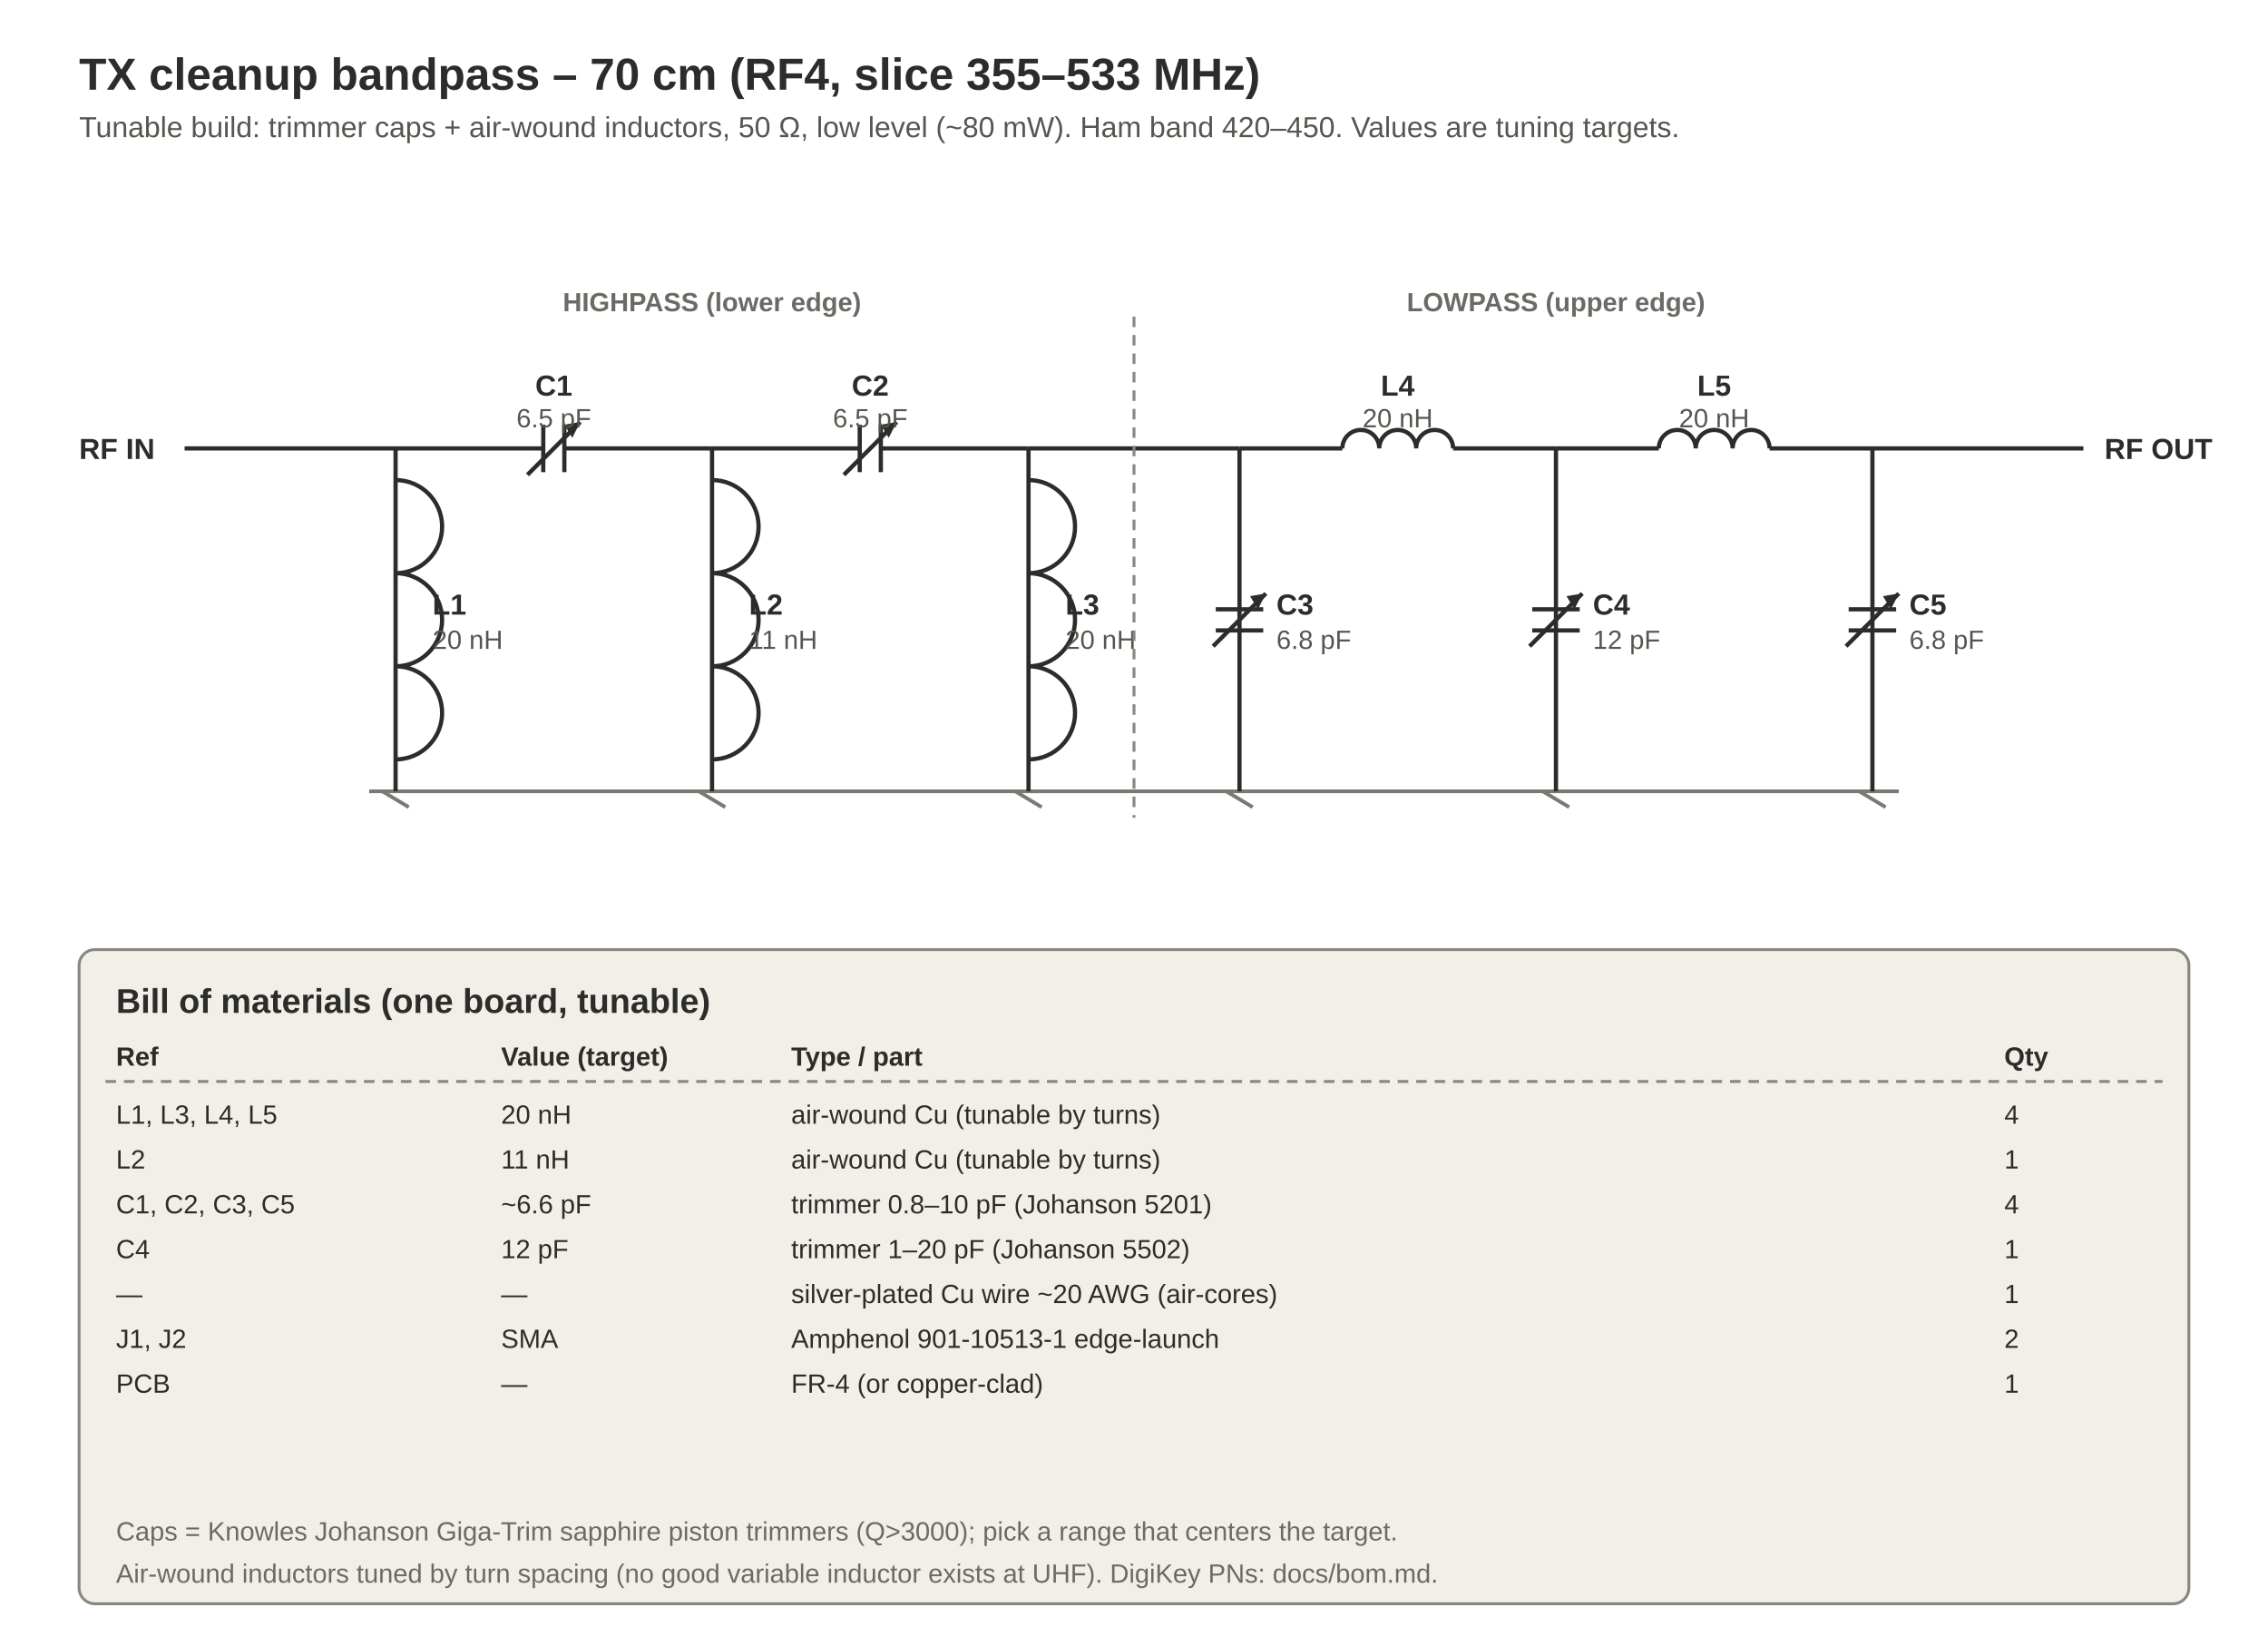
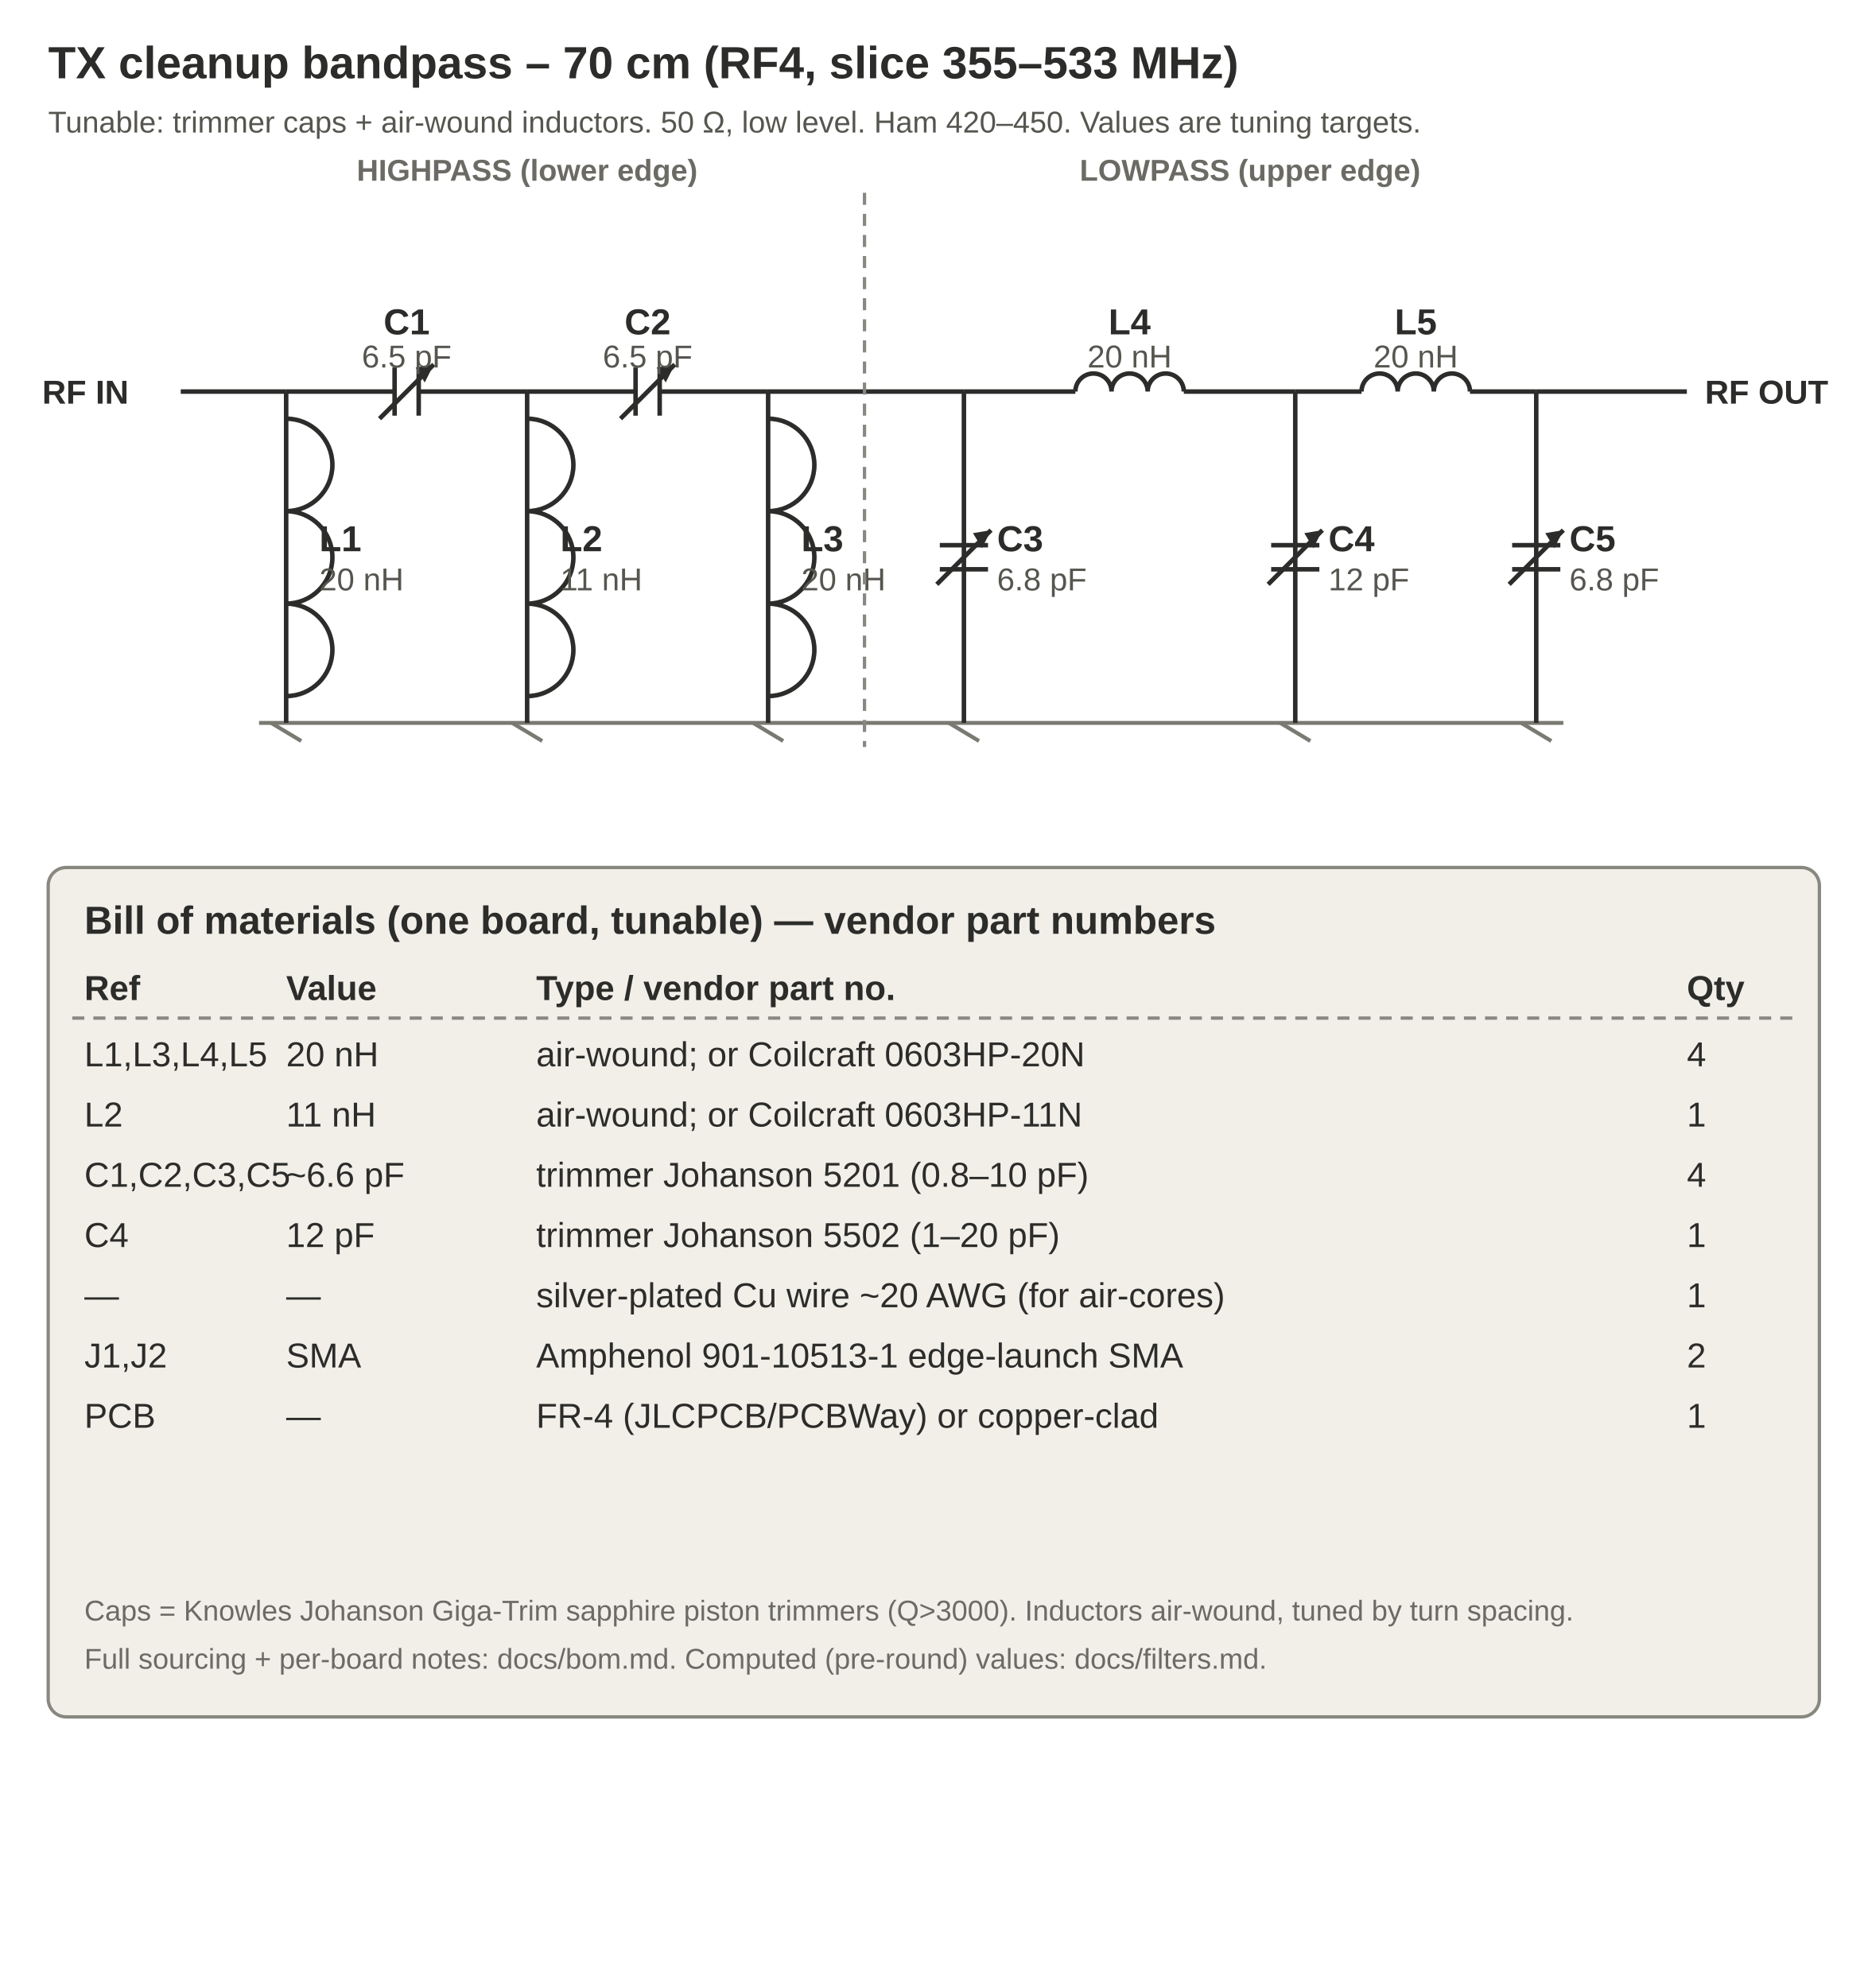
- <svg xmlns="http://www.w3.org/2000/svg" width="1720" height="1248" viewBox="0 0 860 624" role="img">
-   <style>text{font-family:Arial,Helvetica,sans-serif}.h1{font-size:17px;font-weight:700;fill:#2C2C2A}.h2{font-size:11px;fill:#56554f}.w{stroke:#2C2C2A;stroke-width:1.6;fill:none}.gnd{stroke:#7a7972;stroke-width:1.4}.lbl{font-size:11px;font-weight:600;fill:#2C2C2A}.val{font-size:10px;fill:#56554f}.sec{font-size:10px;font-weight:700;fill:#6b6a64}.port{font-size:11px;font-weight:700;fill:#2C2C2A}.cap2{font-size:10px;fill:#6b6a64}.th{font-size:10px;font-weight:700;fill:#2C2C2A}.td{font-size:10px;fill:#2C2C2A}.div{stroke:#888780;stroke-width:1.1;stroke-dasharray:4 3}.box{fill:#F1EFE8;stroke:#888780;stroke-width:1.1}</style>
-   <text class="h1" x="30" y="34">TX cleanup bandpass – 70 cm (RF4, slice 355–533 MHz)</text>
-   <text class="h2" x="30" y="52">Tunable build: trimmer caps + air-wound inductors, 50 Ω, low level (~80 mW). Ham band 420–450. Values are tuning targets.</text>
-   <text class="port" x="30" y="174">RF IN</text>
-   <text class="port" x="798" y="174">RF OUT</text>
-   <line x1="70" y1="170" x2="150" y2="170" class="w" />
-   <line x1="150" y1="170" x2="206" y2="170" class="w" />
-   <line x1="206" y1="161" x2="206" y2="179" class="w" />
-   <line x1="214" y1="161" x2="214" y2="179" class="w" />
-   <line x1="200" y1="180" x2="220" y2="160" class="w" />
-   <path d="M220 160 l-6 1 l3 5 z" fill="#2C2C2A" />
-   <line x1="214" y1="170" x2="270" y2="170" class="w" />
-   <text class="lbl" x="210" y="150" text-anchor="middle">C1</text>
-   <text class="val" x="210" y="162" text-anchor="middle">6.5 pF</text>
-   <line x1="270" y1="170" x2="326" y2="170" class="w" />
-   <line x1="326" y1="161" x2="326" y2="179" class="w" />
-   <line x1="334" y1="161" x2="334" y2="179" class="w" />
-   <line x1="320" y1="180" x2="340" y2="160" class="w" />
-   <path d="M340 160 l-6 1 l3 5 z" fill="#2C2C2A" />
-   <line x1="334" y1="170" x2="390" y2="170" class="w" />
-   <text class="lbl" x="330" y="150" text-anchor="middle">C2</text>
-   <text class="val" x="330" y="162" text-anchor="middle">6.5 pF</text>
-   <line x1="390" y1="170" x2="470" y2="170" class="w" />
-   <line x1="470" y1="170" x2="509" y2="170" class="w" />
-   <path d="M509 170 a7 7 0 0 1 14 0 a7 7 0 0 1 14 0 a7 7 0 0 1 14 0" class="w" />
-   <line x1="551" y1="170" x2="590" y2="170" class="w" />
-   <text class="lbl" x="530" y="150" text-anchor="middle">L4</text>
-   <text class="val" x="530" y="162" text-anchor="middle">20 nH</text>
-   <line x1="590" y1="170" x2="629" y2="170" class="w" />
-   <path d="M629 170 a7 7 0 0 1 14 0 a7 7 0 0 1 14 0 a7 7 0 0 1 14 0" class="w" />
-   <line x1="671" y1="170" x2="710" y2="170" class="w" />
-   <text class="lbl" x="650" y="150" text-anchor="middle">L5</text>
-   <text class="val" x="650" y="162" text-anchor="middle">20 nH</text>
-   <line x1="710" y1="170" x2="790" y2="170" class="w" />
-   <line x1="140" y1="300" x2="720" y2="300" class="gnd" />
-   <line x1="150" y1="170" x2="150" y2="300" class="w" />
-   <path d="M150 182 a7 7 0 0 1 0 35.3 a7 7 0 0 1 0 35.3 a7 7 0 0 1 0 35.3" class="w" />
-   <line x1="145" y1="300" x2="155" y2="306" class="gnd" />
-   <text class="lbl" x="164" y="233">L1</text>
-   <text class="val" x="164" y="246">20 nH</text>
-   <line x1="270" y1="170" x2="270" y2="300" class="w" />
-   <path d="M270 182 a7 7 0 0 1 0 35.3 a7 7 0 0 1 0 35.3 a7 7 0 0 1 0 35.3" class="w" />
-   <line x1="265" y1="300" x2="275" y2="306" class="gnd" />
-   <text class="lbl" x="284" y="233">L2</text>
-   <text class="val" x="284" y="246">11 nH</text>
-   <line x1="390" y1="170" x2="390" y2="300" class="w" />
-   <path d="M390 182 a7 7 0 0 1 0 35.3 a7 7 0 0 1 0 35.3 a7 7 0 0 1 0 35.3" class="w" />
-   <line x1="385" y1="300" x2="395" y2="306" class="gnd" />
-   <text class="lbl" x="404" y="233">L3</text>
-   <text class="val" x="404" y="246">20 nH</text>
-   <line x1="470" y1="170" x2="470" y2="300" class="w" />
-   <line x1="461" y1="231" x2="479" y2="231" class="w" />
-   <line x1="461" y1="239" x2="479" y2="239" class="w" />
-   <line x1="460" y1="245" x2="480" y2="225" class="w" />
-   <path d="M480 225 l-6 1 l3 5 z" fill="#2C2C2A" />
-   <line x1="465" y1="300" x2="475" y2="306" class="gnd" />
-   <text class="lbl" x="484" y="233">C3</text>
-   <text class="val" x="484" y="246">6.8 pF</text>
-   <line x1="590" y1="170" x2="590" y2="300" class="w" />
-   <line x1="581" y1="231" x2="599" y2="231" class="w" />
-   <line x1="581" y1="239" x2="599" y2="239" class="w" />
-   <line x1="580" y1="245" x2="600" y2="225" class="w" />
-   <path d="M600 225 l-6 1 l3 5 z" fill="#2C2C2A" />
-   <line x1="585" y1="300" x2="595" y2="306" class="gnd" />
-   <text class="lbl" x="604" y="233">C4</text>
-   <text class="val" x="604" y="246">12 pF</text>
-   <line x1="710" y1="170" x2="710" y2="300" class="w" />
-   <line x1="701" y1="231" x2="719" y2="231" class="w" />
-   <line x1="701" y1="239" x2="719" y2="239" class="w" />
-   <line x1="700" y1="245" x2="720" y2="225" class="w" />
-   <path d="M720 225 l-6 1 l3 5 z" fill="#2C2C2A" />
-   <line x1="705" y1="300" x2="715" y2="306" class="gnd" />
-   <text class="lbl" x="724" y="233">C5</text>
-   <text class="val" x="724" y="246">6.8 pF</text>
-   <line x1="430" y1="120" x2="430" y2="310" class="div" />
-   <text class="sec" x="270" y="118" text-anchor="middle">HIGHPASS (lower edge)</text>
-   <text class="sec" x="590" y="118" text-anchor="middle">LOWPASS (upper edge)</text>
-   <rect class="box" x="30" y="360" width="800" height="248" rx="6" />
-   <text class="h1" x="44" y="384" style="font-size:13px">Bill of materials (one board, tunable)</text>
-   <text class="th" x="44" y="404">Ref</text>
-   <text class="th" x="190" y="404">Value (target)</text>
-   <text class="th" x="300" y="404">Type / part</text>
-   <text class="th" x="760" y="404">Qty</text>
-   <line x1="40" y1="410" x2="820" y2="410" class="div" />
-   <text class="td" x="44" y="426">L1, L3, L4, L5</text>
-   <text class="td" x="190" y="426">20 nH</text>
-   <text class="td" x="300" y="426">air-wound Cu (tunable by turns)</text>
-   <text class="td" x="760" y="426">4</text>
-   <text class="td" x="44" y="443">L2</text>
-   <text class="td" x="190" y="443">11 nH</text>
-   <text class="td" x="300" y="443">air-wound Cu (tunable by turns)</text>
-   <text class="td" x="760" y="443">1</text>
-   <text class="td" x="44" y="460">C1, C2, C3, C5</text>
-   <text class="td" x="190" y="460">~6.6 pF</text>
-   <text class="td" x="300" y="460">trimmer 0.8–10 pF (Johanson 5201)</text>
-   <text class="td" x="760" y="460">4</text>
-   <text class="td" x="44" y="477">C4</text>
-   <text class="td" x="190" y="477">12 pF</text>
-   <text class="td" x="300" y="477">trimmer 1–20 pF (Johanson 5502)</text>
-   <text class="td" x="760" y="477">1</text>
-   <text class="td" x="44" y="494">—</text>
-   <text class="td" x="190" y="494">—</text>
-   <text class="td" x="300" y="494">silver-plated Cu wire ~20 AWG (air-cores)</text>
-   <text class="td" x="760" y="494">1</text>
-   <text class="td" x="44" y="511">J1, J2</text>
-   <text class="td" x="190" y="511">SMA</text>
-   <text class="td" x="300" y="511">Amphenol 901-10513-1 edge-launch</text>
-   <text class="td" x="760" y="511">2</text>
-   <text class="td" x="44" y="528">PCB</text>
-   <text class="td" x="190" y="528">—</text>
-   <text class="td" x="300" y="528">FR-4 (or copper-clad)</text>
-   <text class="td" x="760" y="528">1</text>
-   <text class="cap2" x="44" y="584">Caps = Knowles Johanson Giga-Trim sapphire piston trimmers (Q&gt;3000); pick a range that centers the target.</text>
-   <text class="cap2" x="44" y="600">Air-wound inductors tuned by turn spacing (no good variable inductor exists at UHF). DigiKey PNs: docs/bom.md.</text>
+ <svg xmlns="http://www.w3.org/2000/svg" width="1240" height="1320" viewBox="0 0 620 660" role="img">
+   <style>text{font-family:Arial,Helvetica,sans-serif}.h1{font-size:15px;font-weight:700;fill:#2C2C2A}.h2{font-size:10px;fill:#56554f}.w{stroke:#2C2C2A;stroke-width:1.5;fill:none}.gnd{stroke:#7a7972;stroke-width:1.3}.lbl{font-size:12px;font-weight:700;fill:#2C2C2A}.val{font-size:10.5px;fill:#56554f}.sec{font-size:10px;font-weight:700;fill:#6b6a64}.port{font-size:11px;font-weight:700;fill:#2C2C2A}.cap2{font-size:9.5px;fill:#6b6a64}.th{font-size:11.5px;font-weight:700;fill:#2C2C2A}.td{font-size:11.5px;fill:#2C2C2A}.div{stroke:#888780;stroke-width:1.1;stroke-dasharray:4 3}.box{fill:#F1EFE8;stroke:#888780;stroke-width:1.1}</style>
+   <text class="h1" x="16" y="26">TX cleanup bandpass – 70 cm (RF4, slice 355–533 MHz)</text>
+   <text class="h2" x="16" y="44">Tunable: trimmer caps + air-wound inductors. 50 Ω, low level. Ham 420–450. Values are tuning targets.</text>
+   <text class="port" x="14" y="134">RF IN</text>
+   <text class="port" x="566" y="134">RF OUT</text>
+   <line x1="60" y1="130" x2="95" y2="130" class="w" />
+   <line x1="95" y1="130" x2="131" y2="130" class="w" />
+   <line x1="131" y1="122" x2="131" y2="138" class="w" />
+   <line x1="139" y1="122" x2="139" y2="138" class="w" />
+   <line x1="126" y1="139" x2="144" y2="121" class="w" />
+   <path d="M144 121 l-6 1 l3 5 z" fill="#2C2C2A" />
+   <line x1="139" y1="130" x2="175" y2="130" class="w" />
+   <text class="lbl" x="135" y="111" text-anchor="middle">C1</text>
+   <text class="val" x="135" y="122" text-anchor="middle">6.5 pF</text>
+   <line x1="175" y1="130" x2="211" y2="130" class="w" />
+   <line x1="211" y1="122" x2="211" y2="138" class="w" />
+   <line x1="219" y1="122" x2="219" y2="138" class="w" />
+   <line x1="206" y1="139" x2="224" y2="121" class="w" />
+   <path d="M224 121 l-6 1 l3 5 z" fill="#2C2C2A" />
+   <line x1="219" y1="130" x2="255" y2="130" class="w" />
+   <text class="lbl" x="215" y="111" text-anchor="middle">C2</text>
+   <text class="val" x="215" y="122" text-anchor="middle">6.5 pF</text>
+   <line x1="255" y1="130" x2="320" y2="130" class="w" />
+   <line x1="320" y1="130" x2="357" y2="130" class="w" />
+   <path d="M357 130 a6 6 0 0 1 12 0 a6 6 0 0 1 12 0 a6 6 0 0 1 12 0" class="w" />
+   <line x1="393" y1="130" x2="430" y2="130" class="w" />
+   <text class="lbl" x="375" y="111" text-anchor="middle">L4</text>
+   <text class="val" x="375" y="122" text-anchor="middle">20 nH</text>
+   <line x1="430" y1="130" x2="452" y2="130" class="w" />
+   <path d="M452 130 a6 6 0 0 1 12 0 a6 6 0 0 1 12 0 a6 6 0 0 1 12 0" class="w" />
+   <line x1="488" y1="130" x2="510" y2="130" class="w" />
+   <text class="lbl" x="470" y="111" text-anchor="middle">L5</text>
+   <text class="val" x="470" y="122" text-anchor="middle">20 nH</text>
+   <line x1="510" y1="130" x2="560" y2="130" class="w" />
+   <line x1="86" y1="240" x2="519" y2="240" class="gnd" />
+   <line x1="95" y1="130" x2="95" y2="240" class="w" />
+   <path d="M95 139 a6 6 0 0 1 0 30.7 a6 6 0 0 1 0 30.7 a6 6 0 0 1 0 30.7" class="w" />
+   <line x1="90" y1="240" x2="100" y2="246" class="gnd" />
+   <text class="lbl" x="106" y="183">L1</text>
+   <text class="val" x="106" y="196">20 nH</text>
+   <line x1="175" y1="130" x2="175" y2="240" class="w" />
+   <path d="M175 139 a6 6 0 0 1 0 30.7 a6 6 0 0 1 0 30.7 a6 6 0 0 1 0 30.7" class="w" />
+   <line x1="170" y1="240" x2="180" y2="246" class="gnd" />
+   <text class="lbl" x="186" y="183">L2</text>
+   <text class="val" x="186" y="196">11 nH</text>
+   <line x1="255" y1="130" x2="255" y2="240" class="w" />
+   <path d="M255 139 a6 6 0 0 1 0 30.7 a6 6 0 0 1 0 30.7 a6 6 0 0 1 0 30.7" class="w" />
+   <line x1="250" y1="240" x2="260" y2="246" class="gnd" />
+   <text class="lbl" x="266" y="183">L3</text>
+   <text class="val" x="266" y="196">20 nH</text>
+   <line x1="320" y1="130" x2="320" y2="240" class="w" />
+   <line x1="312" y1="181" x2="328" y2="181" class="w" />
+   <line x1="312" y1="189" x2="328" y2="189" class="w" />
+   <line x1="311" y1="194" x2="329" y2="176" class="w" />
+   <path d="M329 176 l-6 1 l3 5 z" fill="#2C2C2A" />
+   <line x1="315" y1="240" x2="325" y2="246" class="gnd" />
+   <text class="lbl" x="331" y="183">C3</text>
+   <text class="val" x="331" y="196">6.8 pF</text>
+   <line x1="430" y1="130" x2="430" y2="240" class="w" />
+   <line x1="422" y1="181" x2="438" y2="181" class="w" />
+   <line x1="422" y1="189" x2="438" y2="189" class="w" />
+   <line x1="421" y1="194" x2="439" y2="176" class="w" />
+   <path d="M439 176 l-6 1 l3 5 z" fill="#2C2C2A" />
+   <line x1="425" y1="240" x2="435" y2="246" class="gnd" />
+   <text class="lbl" x="441" y="183">C4</text>
+   <text class="val" x="441" y="196">12 pF</text>
+   <line x1="510" y1="130" x2="510" y2="240" class="w" />
+   <line x1="502" y1="181" x2="518" y2="181" class="w" />
+   <line x1="502" y1="189" x2="518" y2="189" class="w" />
+   <line x1="501" y1="194" x2="519" y2="176" class="w" />
+   <path d="M519 176 l-6 1 l3 5 z" fill="#2C2C2A" />
+   <line x1="505" y1="240" x2="515" y2="246" class="gnd" />
+   <text class="lbl" x="521" y="183">C5</text>
+   <text class="val" x="521" y="196">6.8 pF</text>
+   <line x1="287" y1="64" x2="287" y2="248" class="div" />
+   <text class="sec" x="175" y="60" text-anchor="middle">HIGHPASS (lower edge)</text>
+   <text class="sec" x="415" y="60" text-anchor="middle">LOWPASS (upper edge)</text>
+   <rect class="box" x="16" y="288" width="588" height="282" rx="6" />
+   <text class="h1" x="28" y="310" style="font-size:13px">Bill of materials (one board, tunable) — vendor part numbers</text>
+   <text class="th" x="28" y="332">Ref</text>
+   <text class="th" x="95" y="332">Value</text>
+   <text class="th" x="178" y="332">Type / vendor part no.</text>
+   <text class="th" x="560" y="332">Qty</text>
+   <line x1="24" y1="338" x2="596" y2="338" class="div" />
+   <text class="td" x="28" y="354">L1,L3,L4,L5</text>
+   <text class="td" x="95" y="354">20 nH</text>
+   <text class="td" x="178" y="354">air-wound; or Coilcraft 0603HP-20N</text>
+   <text class="td" x="560" y="354">4</text>
+   <text class="td" x="28" y="374">L2</text>
+   <text class="td" x="95" y="374">11 nH</text>
+   <text class="td" x="178" y="374">air-wound; or Coilcraft 0603HP-11N</text>
+   <text class="td" x="560" y="374">1</text>
+   <text class="td" x="28" y="394">C1,C2,C3,C5</text>
+   <text class="td" x="95" y="394">~6.6 pF</text>
+   <text class="td" x="178" y="394">trimmer Johanson 5201 (0.8–10 pF)</text>
+   <text class="td" x="560" y="394">4</text>
+   <text class="td" x="28" y="414">C4</text>
+   <text class="td" x="95" y="414">12 pF</text>
+   <text class="td" x="178" y="414">trimmer Johanson 5502 (1–20 pF)</text>
+   <text class="td" x="560" y="414">1</text>
+   <text class="td" x="28" y="434">—</text>
+   <text class="td" x="95" y="434">—</text>
+   <text class="td" x="178" y="434">silver-plated Cu wire ~20 AWG (for air-cores)</text>
+   <text class="td" x="560" y="434">1</text>
+   <text class="td" x="28" y="454">J1,J2</text>
+   <text class="td" x="95" y="454">SMA</text>
+   <text class="td" x="178" y="454">Amphenol 901-10513-1 edge-launch SMA</text>
+   <text class="td" x="560" y="454">2</text>
+   <text class="td" x="28" y="474">PCB</text>
+   <text class="td" x="95" y="474">—</text>
+   <text class="td" x="178" y="474">FR-4 (JLCPCB/PCBWay) or copper-clad</text>
+   <text class="td" x="560" y="474">1</text>
+   <text class="cap2" x="28" y="538">Caps = Knowles Johanson Giga-Trim sapphire piston trimmers (Q&gt;3000). Inductors air-wound, tuned by turn spacing.</text>
+   <text class="cap2" x="28" y="554">Full sourcing + per-board notes: docs/bom.md. Computed (pre-round) values: docs/filters.md.</text>
</svg>
